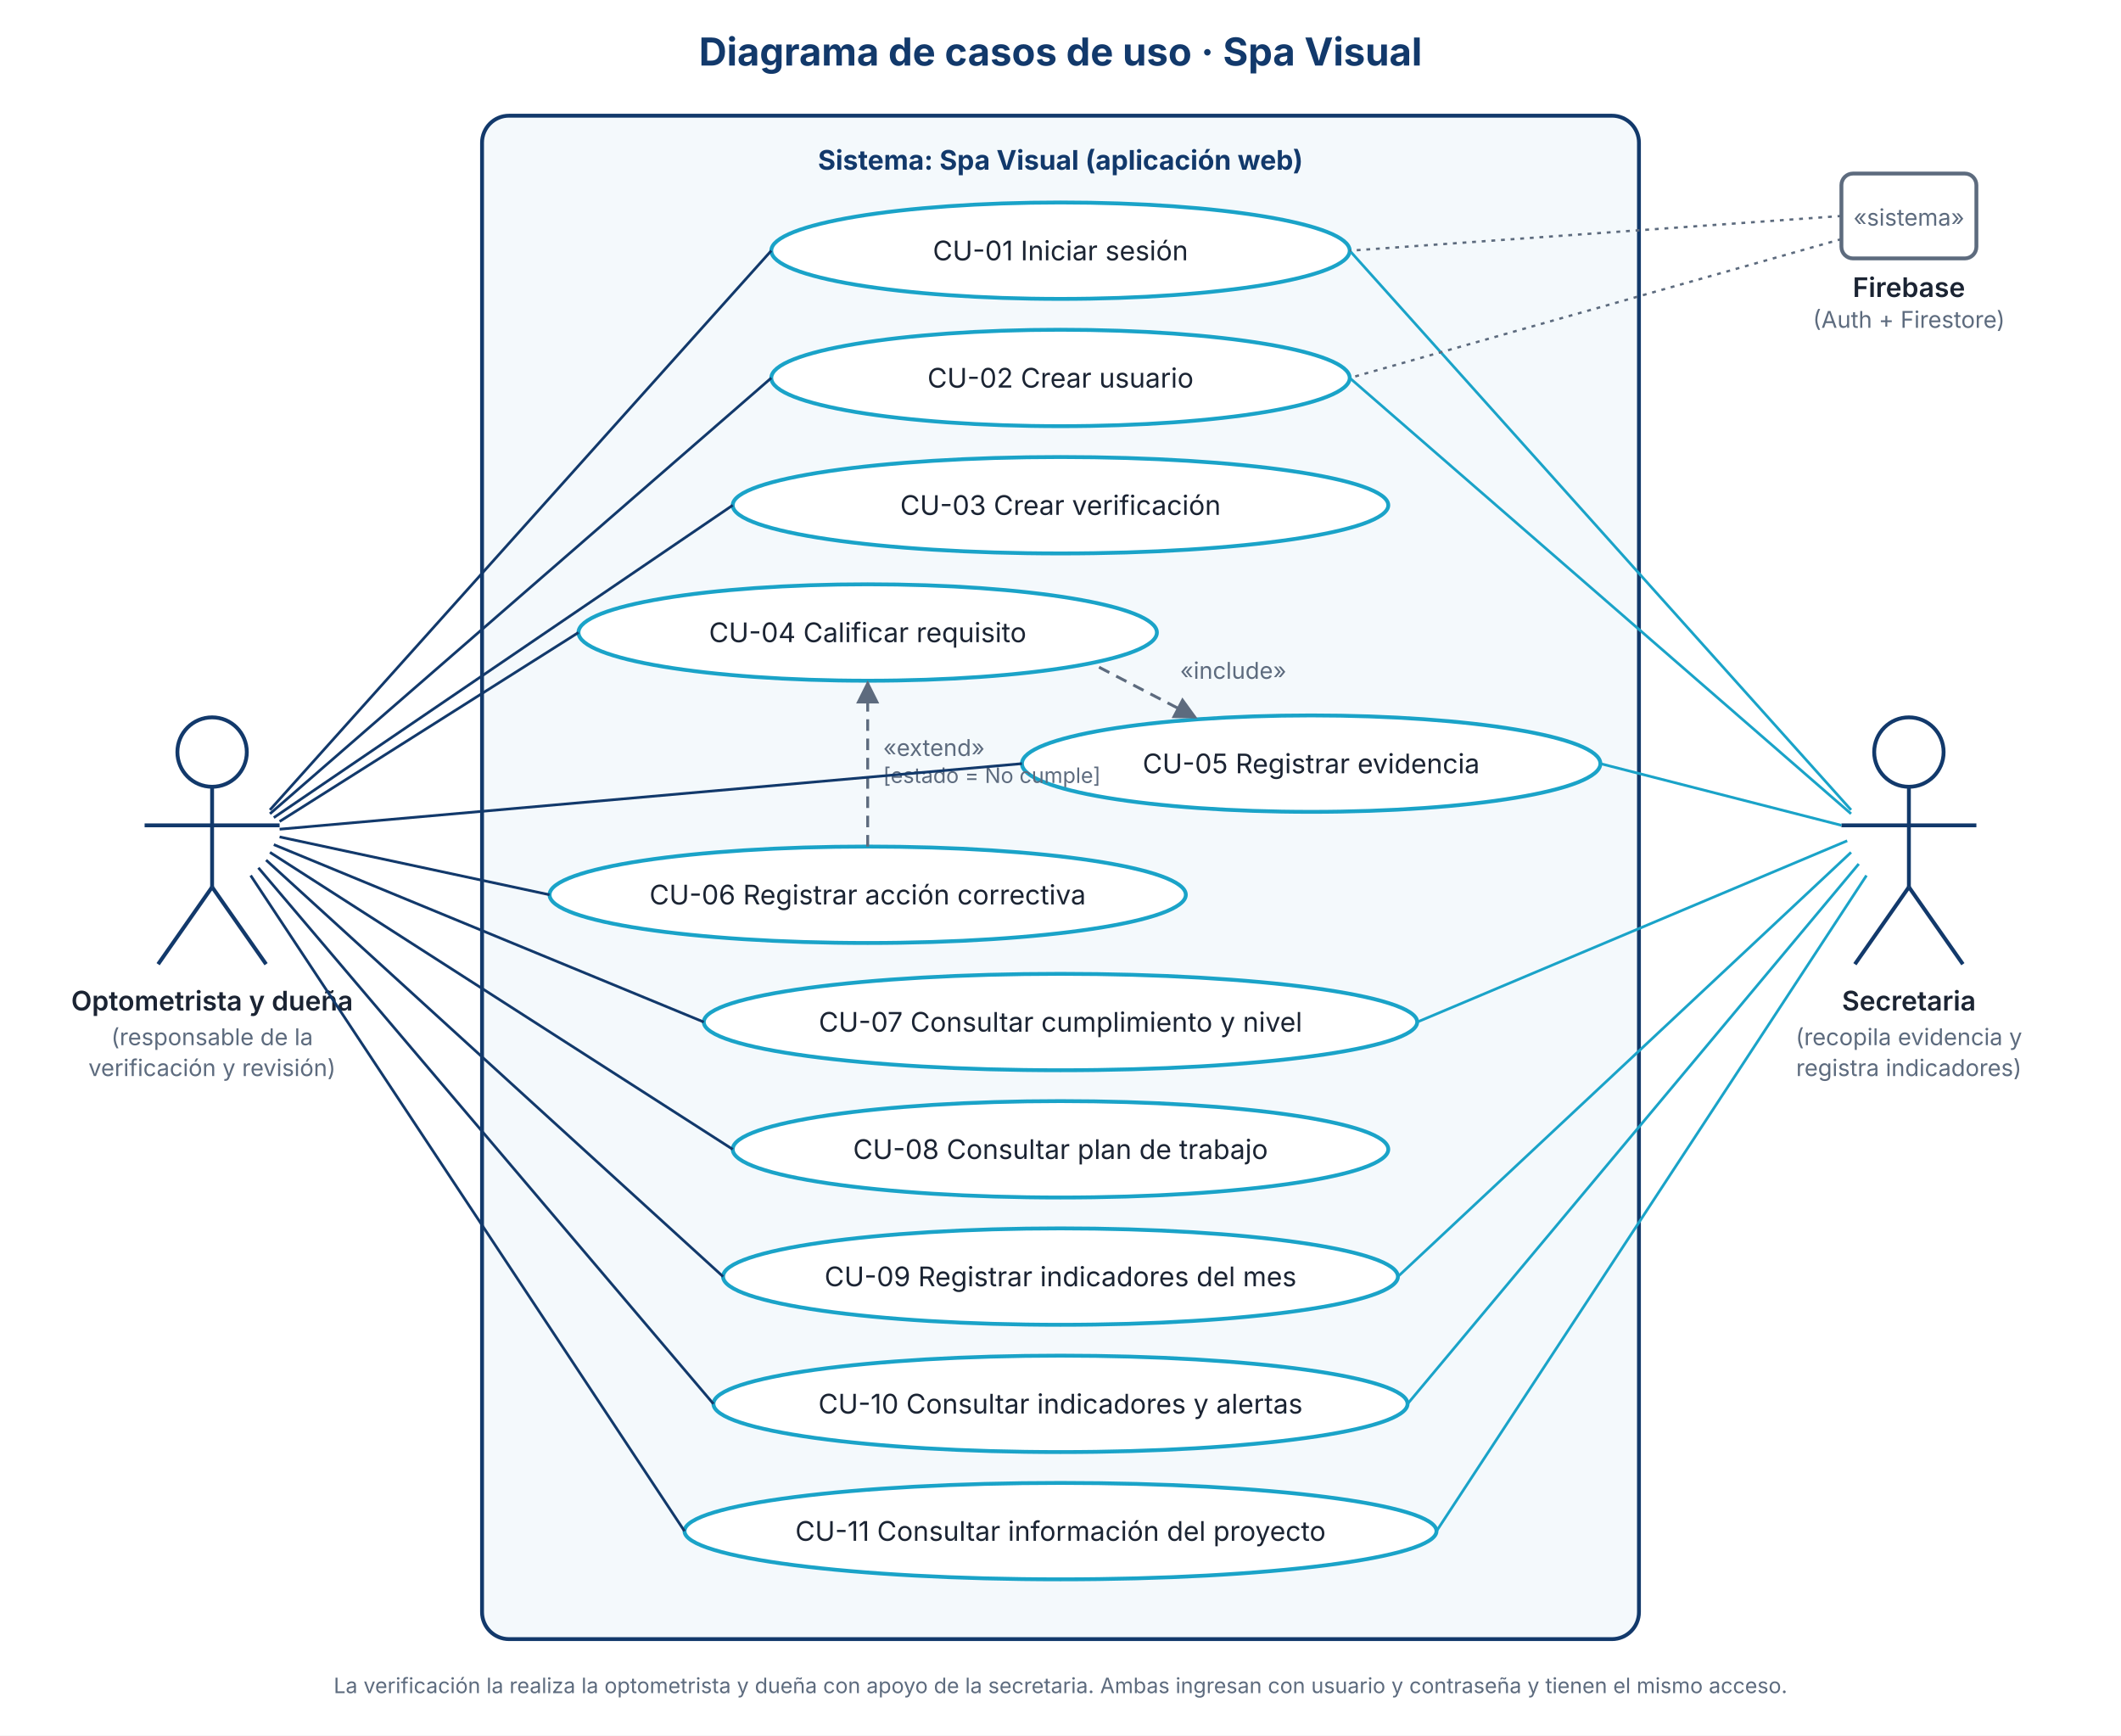
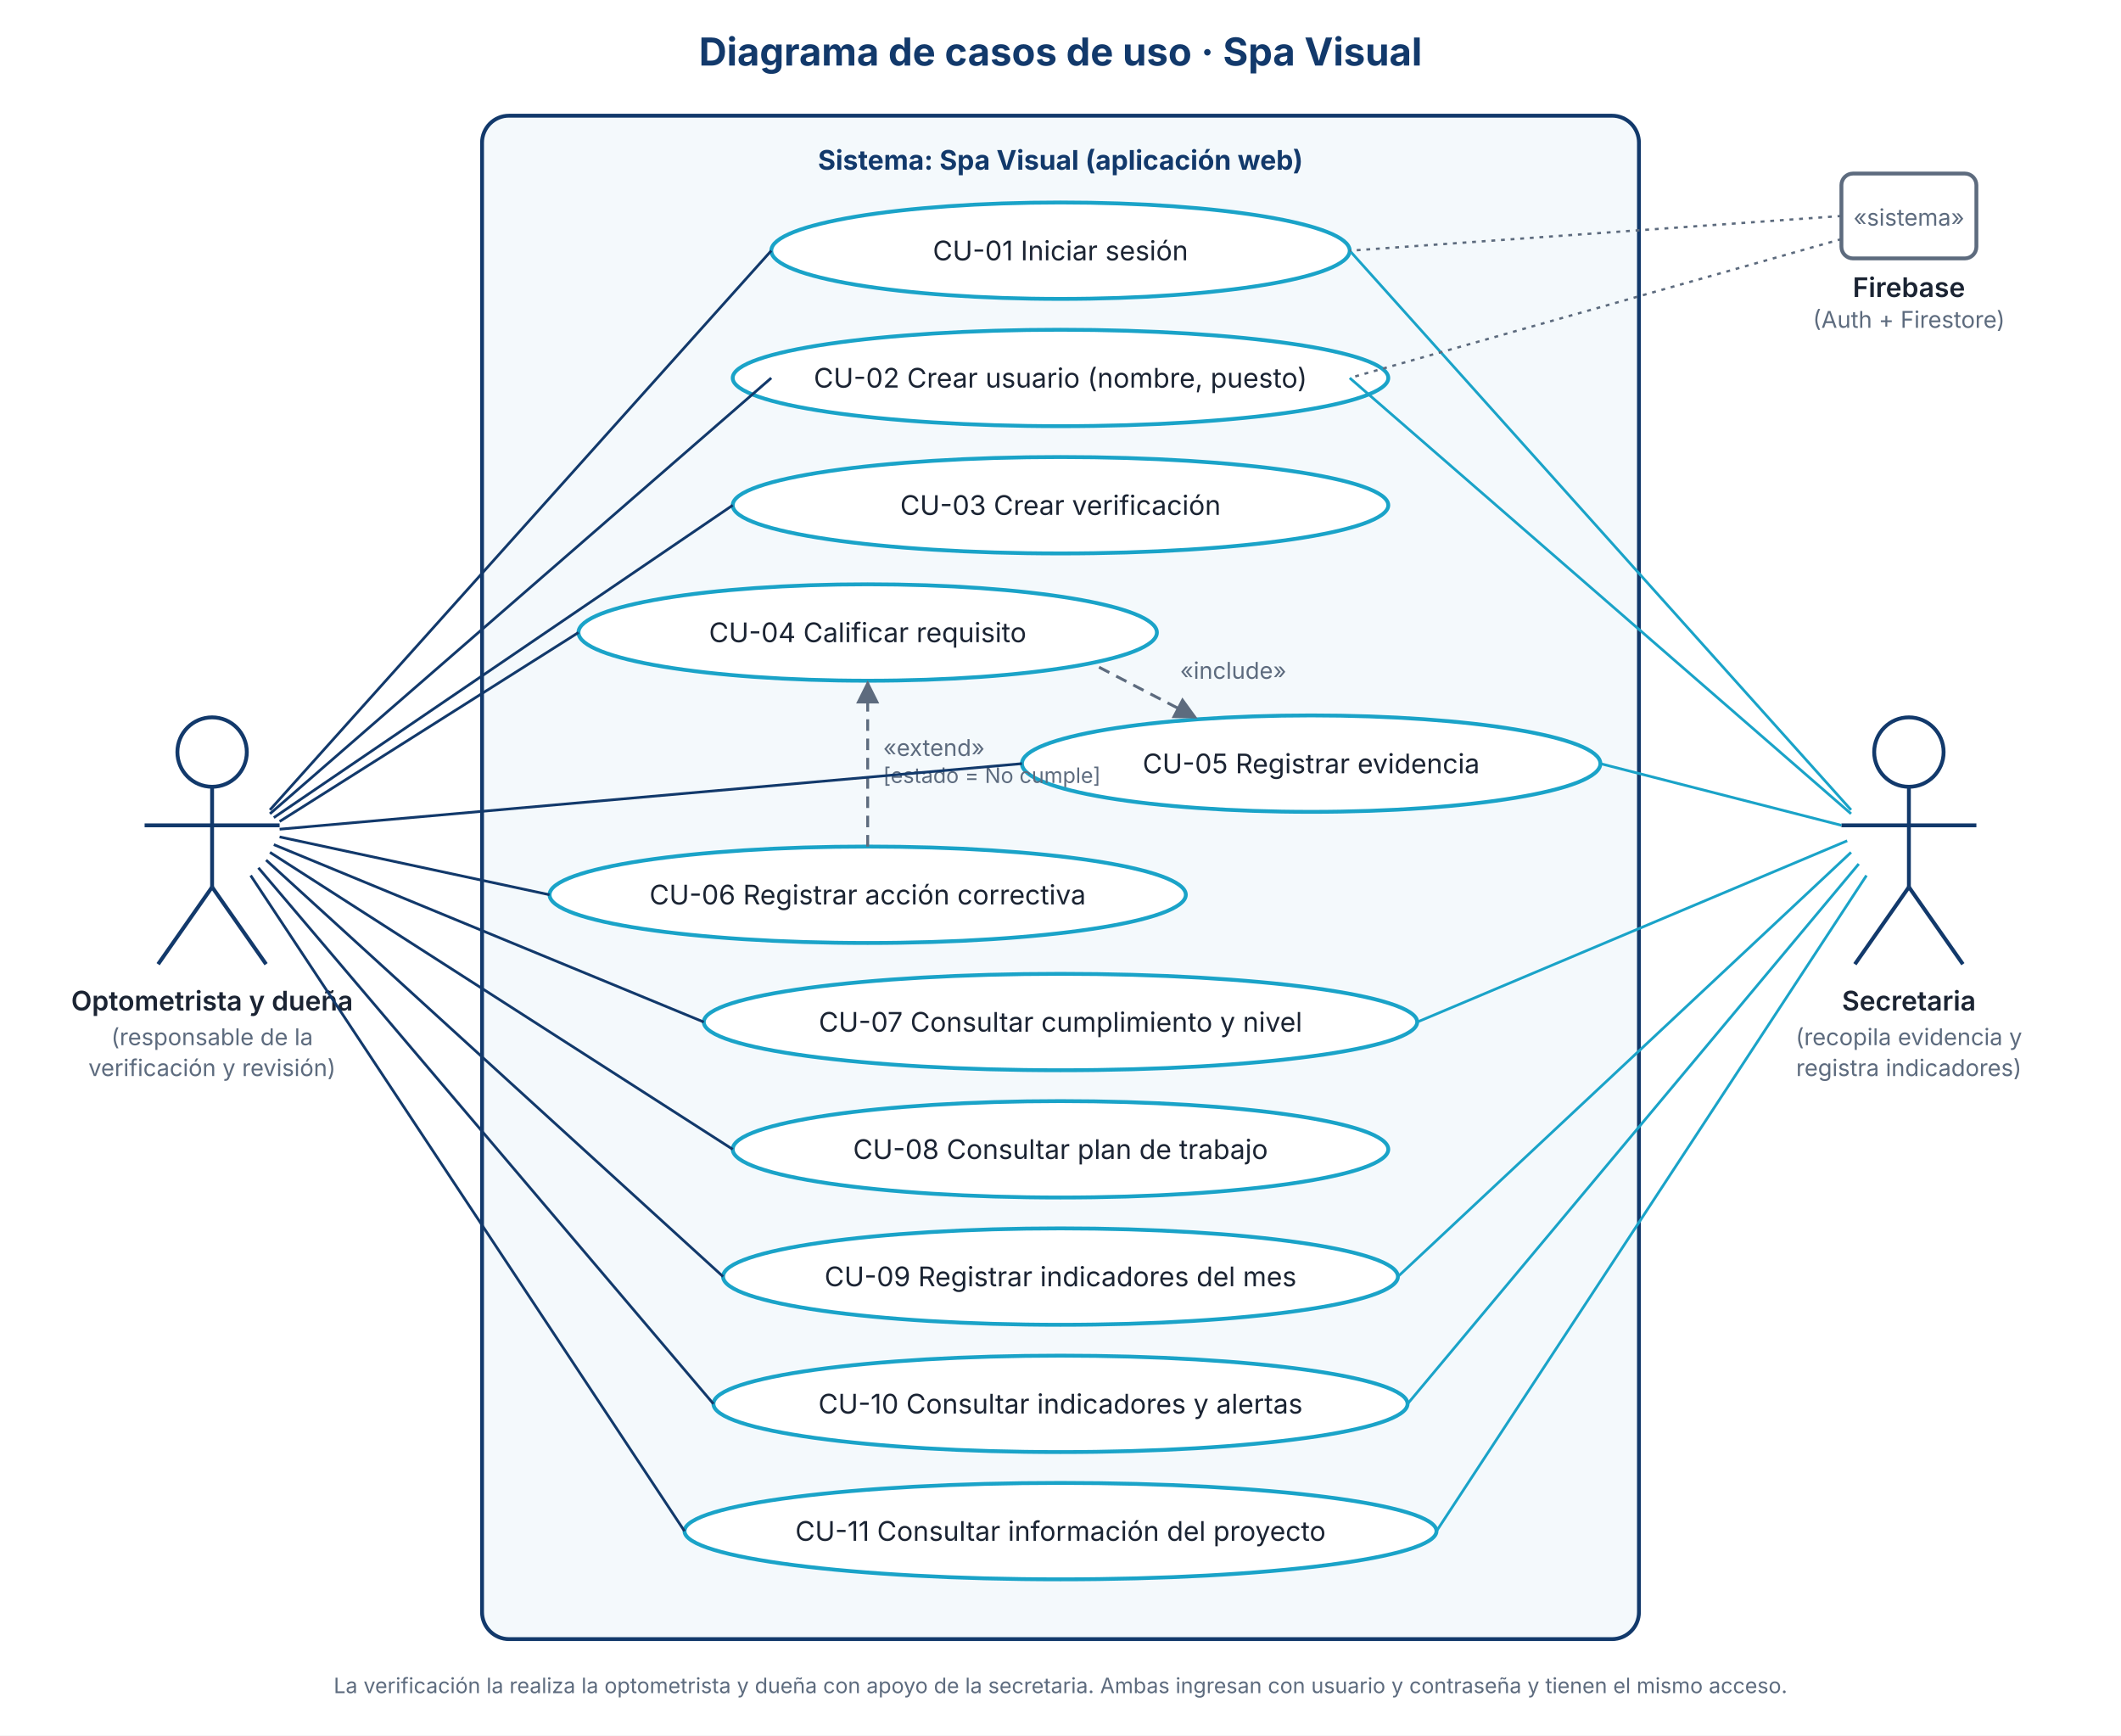
<svg xmlns="http://www.w3.org/2000/svg" viewBox="0 0 1100 900" font-family="Inter, Segoe UI, Arial, sans-serif" font-size="14">
  <rect width="1100" height="900" fill="#ffffff" />
  <defs>
    <marker id="flecha" viewBox="0 0 10 10" refX="9" refY="5" markerWidth="8" markerHeight="8" orient="auto">
      <path d="M0,0 L10,5 L0,10 z" fill="#5d6b7e" />
    </marker>
  </defs>
  <text x="550" y="34" text-anchor="middle" font-size="20" font-weight="700" fill="#12396b">Diagrama de casos de uso · Spa Visual</text>
  <rect x="250" y="60" width="600" height="790" rx="14" fill="#f4f9fc" stroke="#12396b" stroke-width="2" />
  <text x="550" y="88" text-anchor="middle" font-weight="700" fill="#12396b">Sistema: Spa Visual (aplicación web)</text>
  <g stroke="#12396b" stroke-width="2" fill="none">
    <circle cx="110" cy="390" r="18" />
    <line x1="110" y1="408" x2="110" y2="460" />
    <line x1="75" y1="428" x2="145" y2="428" />
    <line x1="110" y1="460" x2="82" y2="500" />
    <line x1="110" y1="460" x2="138" y2="500" />
  </g>
  <text x="110" y="524" text-anchor="middle" font-weight="600" fill="#1b2433">Optometrista y dueña</text>
  <text x="110" y="542" text-anchor="middle" font-size="12" fill="#5d6b7e">(responsable de la</text>
  <text x="110" y="558" text-anchor="middle" font-size="12" fill="#5d6b7e">verificación y revisión)</text>
  <g stroke="#12396b" stroke-width="2" fill="none">
    <circle cx="990" cy="390" r="18" />
    <line x1="990" y1="408" x2="990" y2="460" />
    <line x1="955" y1="428" x2="1025" y2="428" />
    <line x1="990" y1="460" x2="962" y2="500" />
    <line x1="990" y1="460" x2="1018" y2="500" />
  </g>
  <text x="990" y="524" text-anchor="middle" font-weight="600" fill="#1b2433">Secretaria</text>
  <text x="990" y="542" text-anchor="middle" font-size="12" fill="#5d6b7e">(recopila evidencia y</text>
  <text x="990" y="558" text-anchor="middle" font-size="12" fill="#5d6b7e">registra indicadores)</text>
  <rect x="955" y="90" width="70" height="44" rx="6" fill="none" stroke="#5d6b7e" stroke-width="2" />
  <text x="990" y="117" text-anchor="middle" font-size="12" fill="#5d6b7e">«sistema»</text>
  <text x="990" y="154" text-anchor="middle" font-weight="600" fill="#1b2433">Firebase</text>
  <text x="990" y="170" text-anchor="middle" font-size="12" fill="#5d6b7e">(Auth + Firestore)</text>
  <g fill="#ffffff" stroke="#1aa3c8" stroke-width="2">
    <ellipse cx="550" cy="130" rx="150" ry="25" />
-     <ellipse cx="550" cy="196" rx="150" ry="25" />
+     <ellipse cx="550" cy="196" rx="170" ry="25" />
    <ellipse cx="550" cy="262" rx="170" ry="25" />
    <ellipse cx="450" cy="328" rx="150" ry="25" />
    <ellipse cx="680" cy="396" rx="150" ry="25" />
    <ellipse cx="450" cy="464" rx="165" ry="25" />
    <ellipse cx="550" cy="530" rx="185" ry="25" />
    <ellipse cx="550" cy="596" rx="170" ry="25" />
    <ellipse cx="550" cy="662" rx="175" ry="25" />
    <ellipse cx="550" cy="728" rx="180" ry="25" />
    <ellipse cx="550" cy="794" rx="195" ry="25" />
  </g>
  <g text-anchor="middle" fill="#1b2433">
    <text x="550" y="135">CU-01 Iniciar sesión</text>
-     <text x="550" y="201">CU-02 Crear usuario</text>
+     <text x="550" y="201">CU-02 Crear usuario (nombre, puesto)</text>
    <text x="550" y="267">CU-03 Crear verificación</text>
    <text x="450" y="333">CU-04 Calificar requisito</text>
    <text x="680" y="401">CU-05 Registrar evidencia</text>
    <text x="450" y="469">CU-06 Registrar acción correctiva</text>
    <text x="550" y="535">CU-07 Consultar cumplimiento y nivel</text>
    <text x="550" y="601">CU-08 Consultar plan de trabajo</text>
    <text x="550" y="667">CU-09 Registrar indicadores del mes</text>
    <text x="550" y="733">CU-10 Consultar indicadores y alertas</text>
    <text x="550" y="799">CU-11 Consultar información del proyecto</text>
  </g>
  <g stroke="#5d6b7e" stroke-width="1.5" stroke-dasharray="6 4" fill="none" marker-end="url(#flecha)">
    <path d="M 450 439 L 450 354" />
    <path d="M 570 346 L 620 372" />
  </g>
  <text x="458" y="392" font-size="12" fill="#5d6b7e">«extend»</text>
  <text x="458" y="406" font-size="11" fill="#5d6b7e">[estado = No cumple]</text>
  <text x="612" y="352" font-size="12" fill="#5d6b7e">«include»</text>
  <g stroke="#12396b" stroke-width="1.4">
    <line x1="140" y1="420" x2="400" y2="130" />
    <line x1="140" y1="422" x2="400" y2="196" />
    <line x1="142" y1="424" x2="380" y2="262" />
    <line x1="145" y1="426" x2="300" y2="328" />
    <line x1="145" y1="430" x2="530" y2="396" />
    <line x1="145" y1="434" x2="285" y2="464" />
    <line x1="142" y1="438" x2="365" y2="530" />
    <line x1="140" y1="442" x2="380" y2="596" />
    <line x1="138" y1="446" x2="375" y2="662" />
    <line x1="134" y1="450" x2="370" y2="728" />
    <line x1="130" y1="454" x2="355" y2="794" />
  </g>
  <g stroke="#1aa3c8" stroke-width="1.4">
    <line x1="960" y1="420" x2="700" y2="130" />
    <line x1="960" y1="422" x2="700" y2="196" />
    <line x1="955" y1="428" x2="830" y2="396" />
    <line x1="958" y1="436" x2="735" y2="530" />
    <line x1="960" y1="442" x2="725" y2="662" />
    <line x1="964" y1="448" x2="730" y2="728" />
    <line x1="968" y1="454" x2="745" y2="794" />
  </g>
  <g stroke="#5d6b7e" stroke-width="1.2" stroke-dasharray="2 3">
    <line x1="955" y1="112" x2="700" y2="130" />
    <line x1="955" y1="124" x2="700" y2="196" />
  </g>
  <text x="550" y="878" text-anchor="middle" font-size="11" fill="#5d6b7e">La verificación la realiza la optometrista y dueña con apoyo de la secretaria. Ambas ingresan con usuario y contraseña y tienen el mismo acceso.</text>
</svg>
